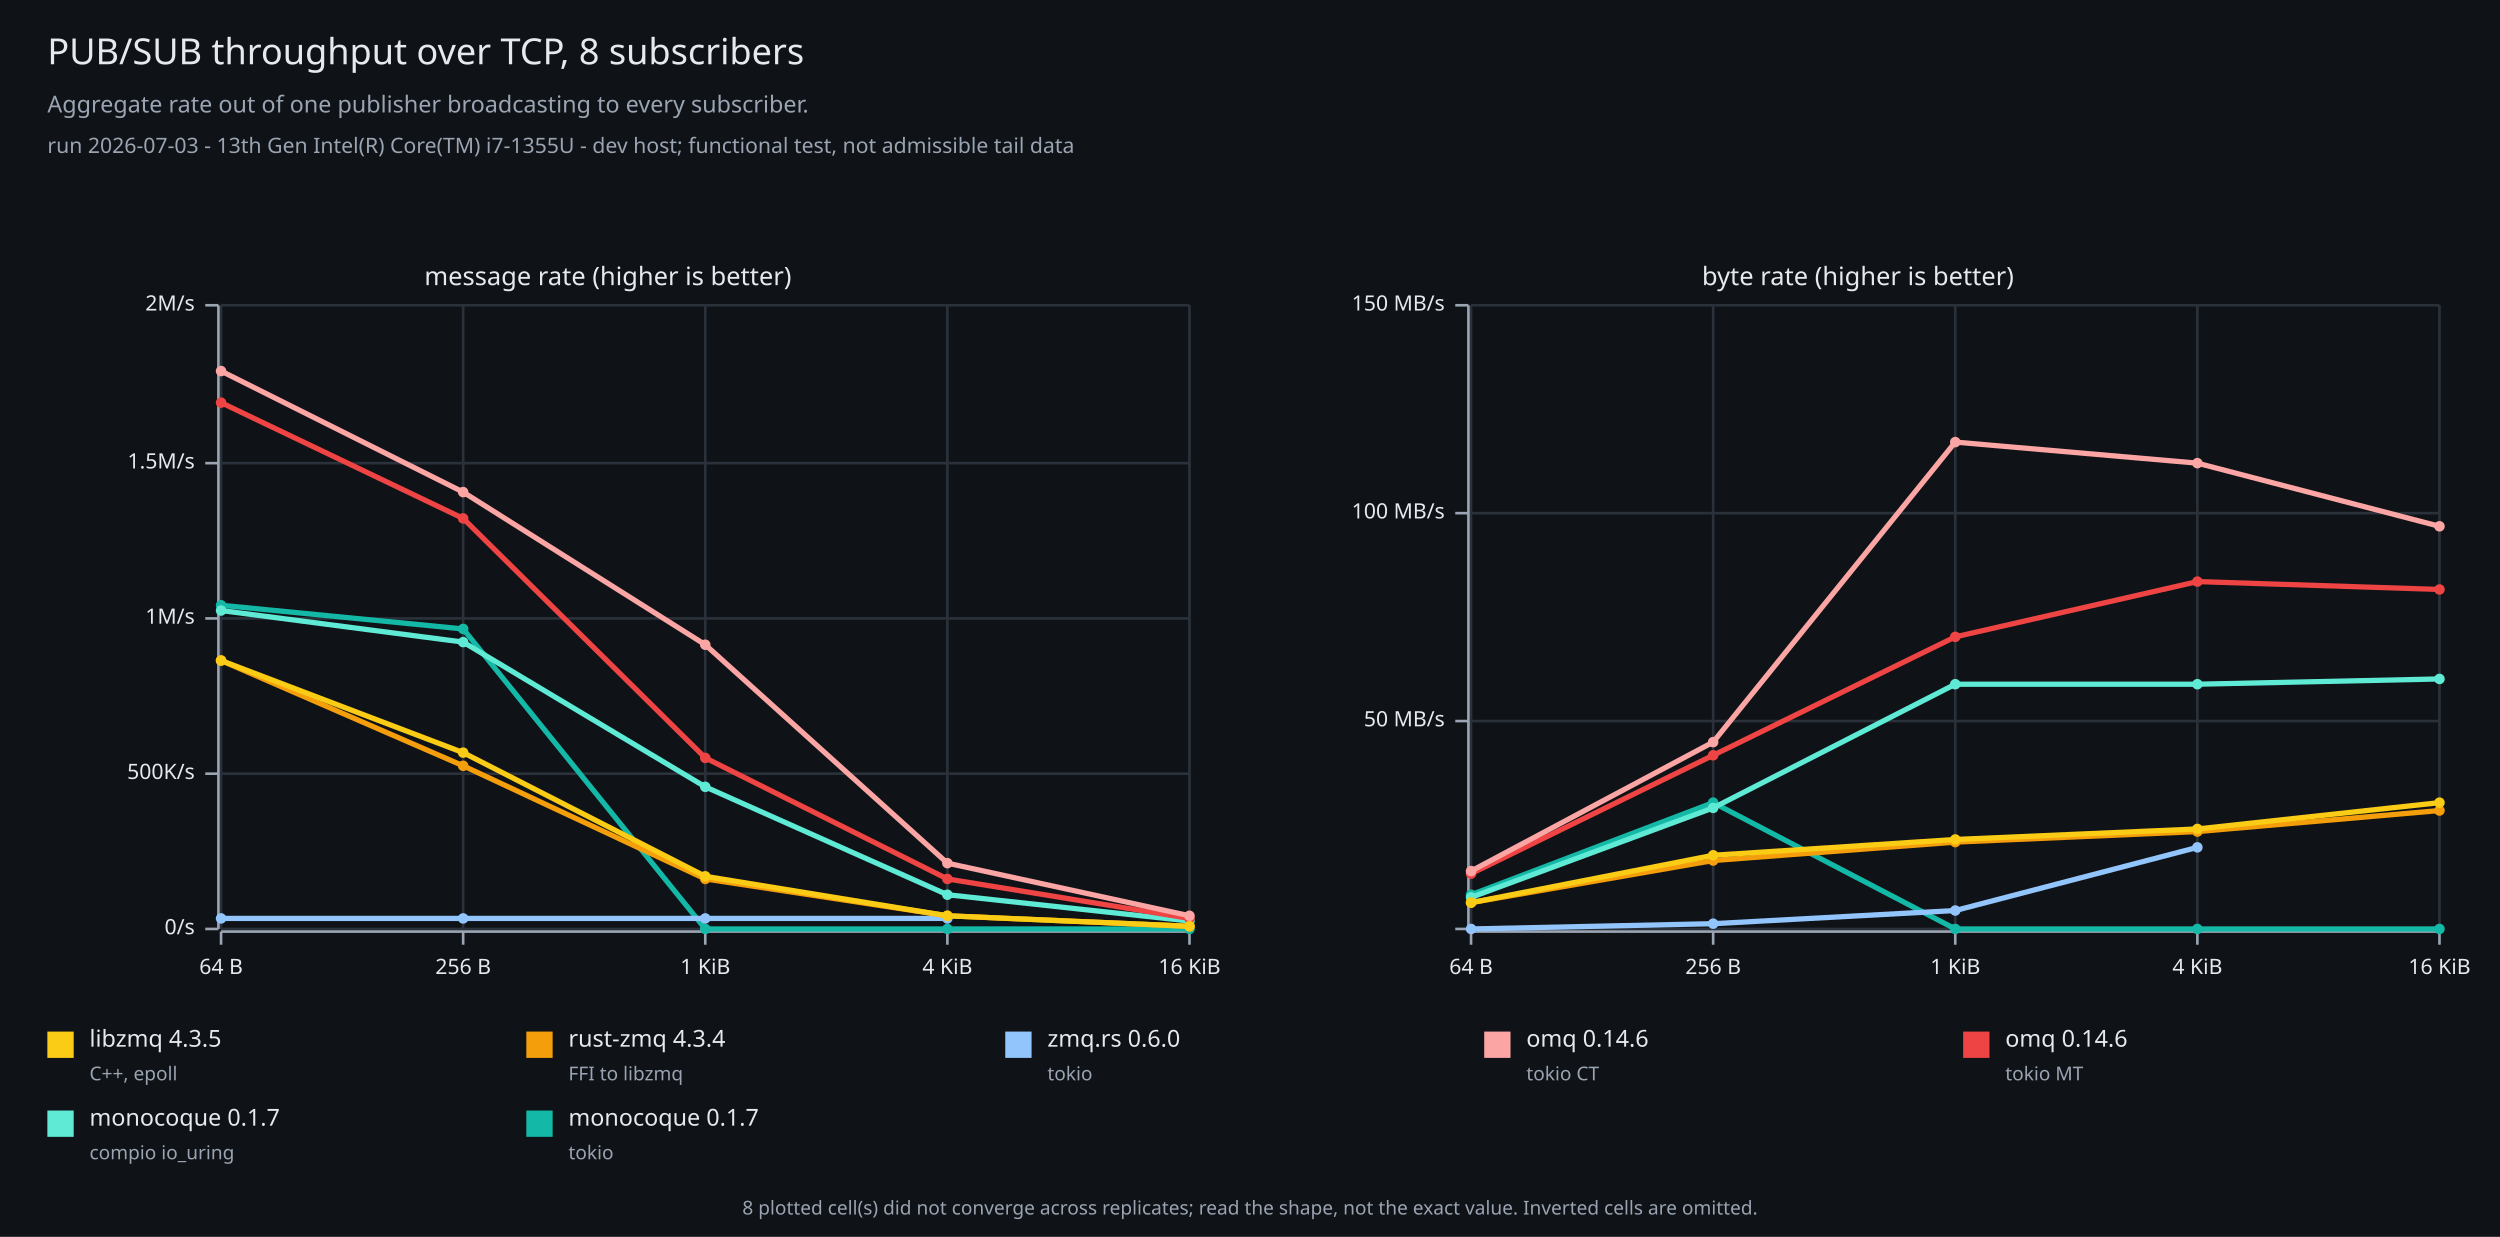
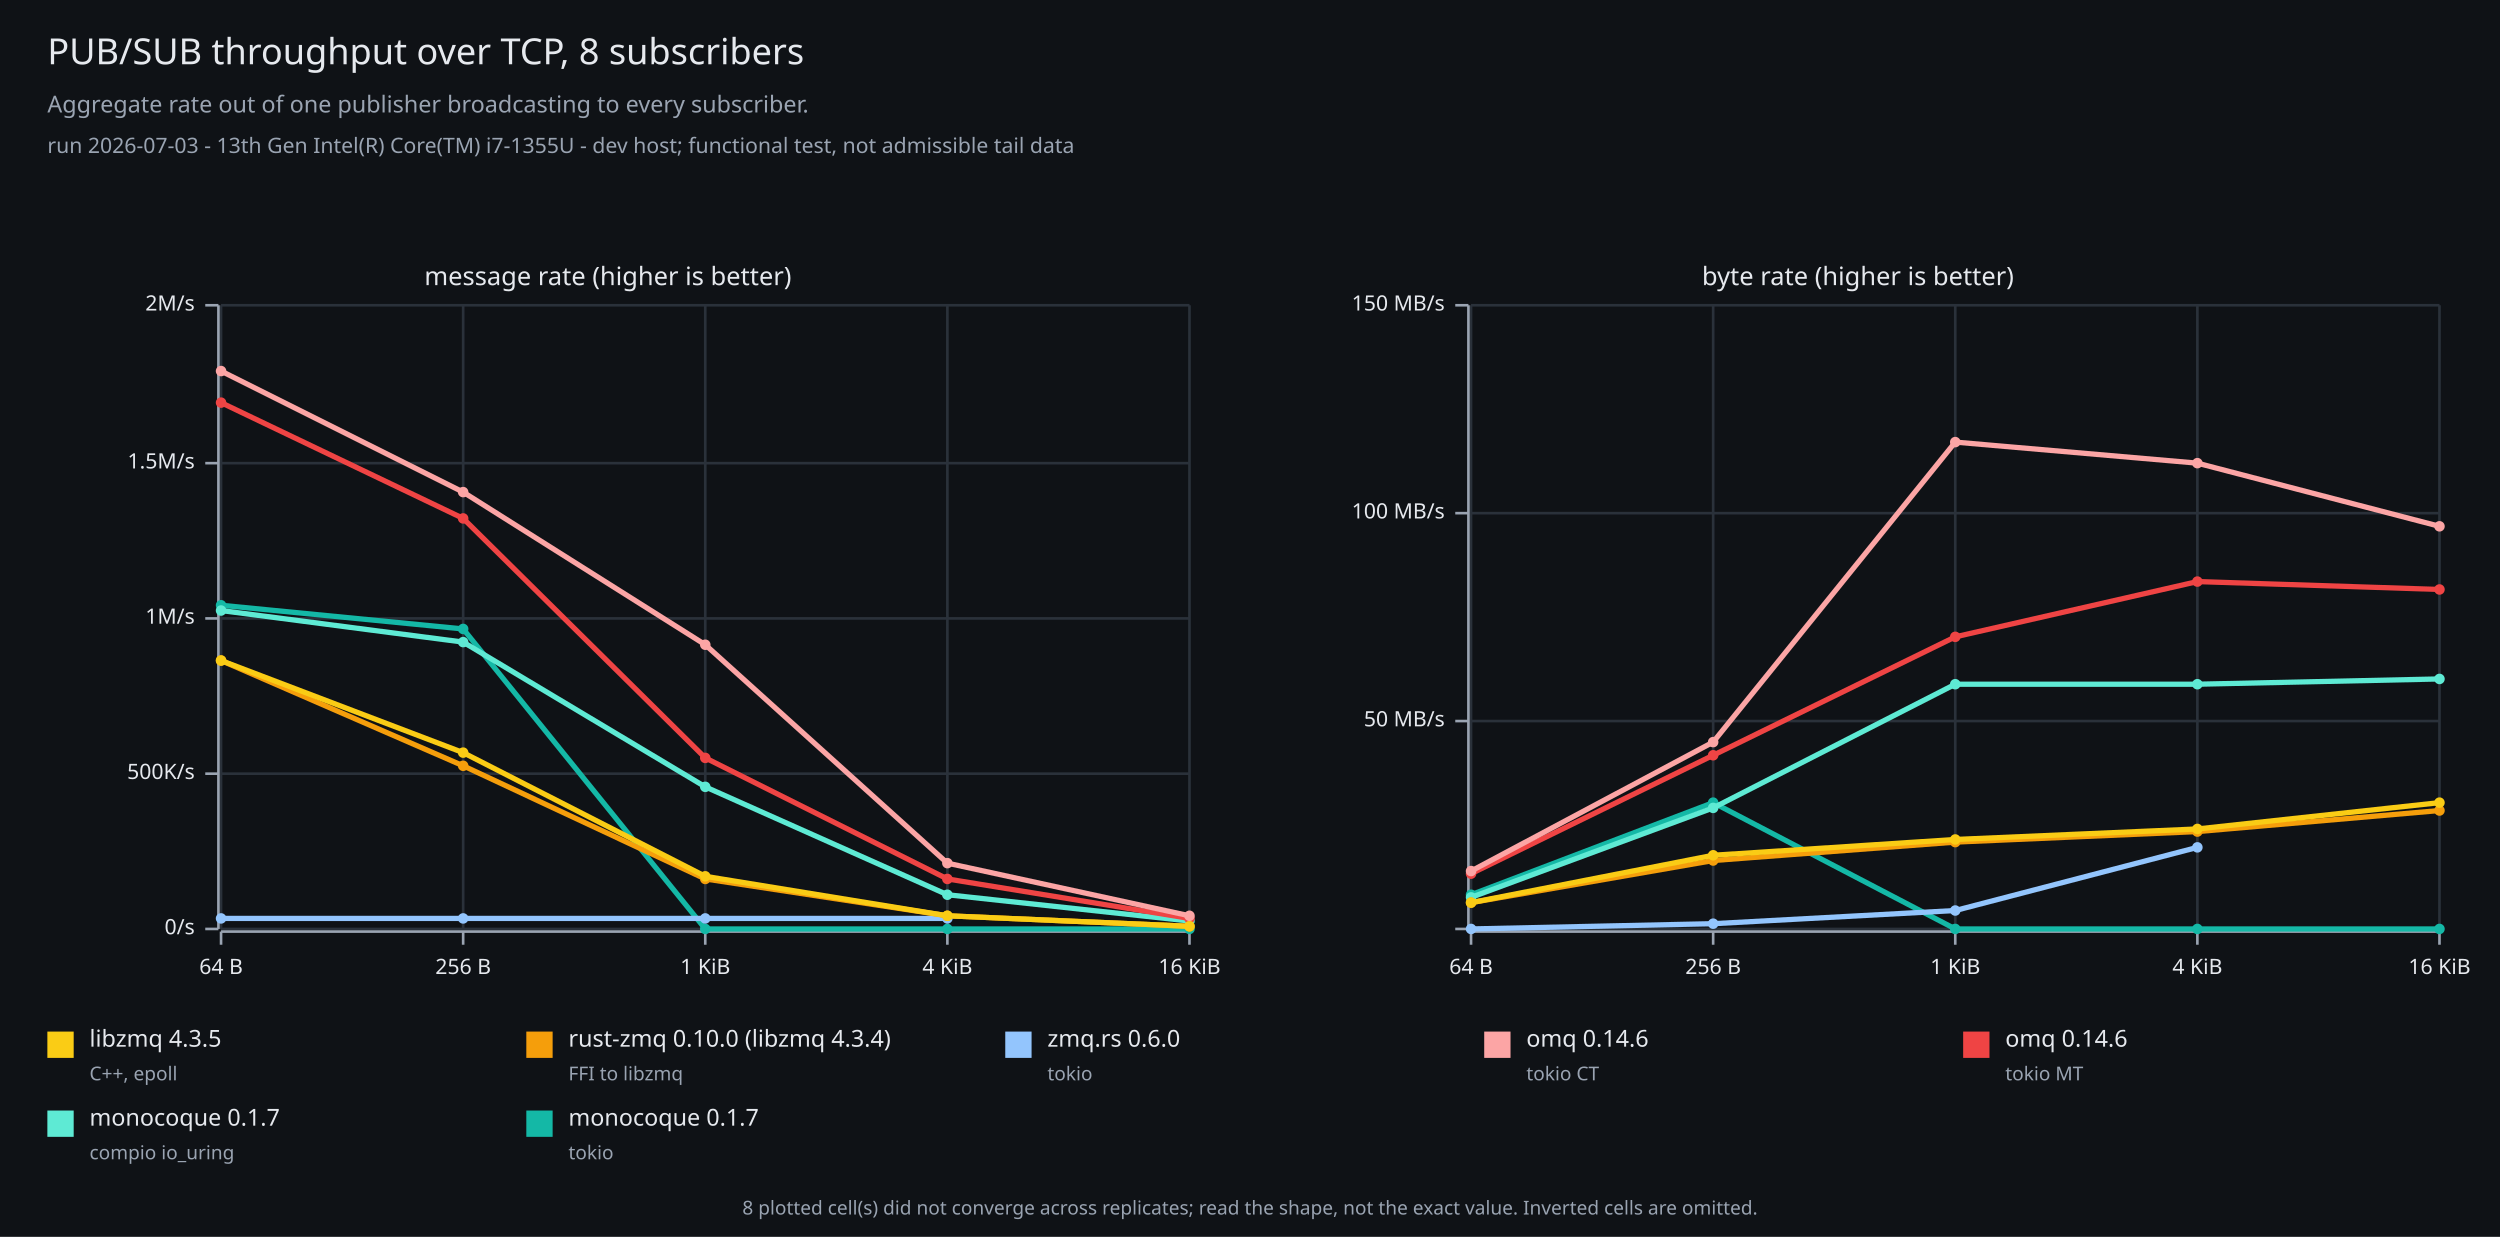
<svg xmlns="http://www.w3.org/2000/svg" width="950" height="470" viewBox="0 0 950 470">
  <rect x="0" y="0" width="950" height="470" opacity="1" fill="#0F1216" stroke="none" />
  <text x="18" y="14" dy="0.76em" text-anchor="start" font-family="sans-serif" font-size="13.71" opacity="1" fill="#E6E9EE">
PUB/SUB throughput over TCP, 8 subscribers
</text>
  <text x="18" y="36" dy="0.76em" text-anchor="start" font-family="sans-serif" font-size="8.871" opacity="1" fill="#9AA4B2">
Aggregate rate out of one publisher broadcasting to every subscriber.
</text>
  <text x="18" y="52" dy="0.76em" text-anchor="start" font-family="sans-serif" font-size="8.065" opacity="1" fill="#9AA4B2">
run 2026-07-03 - 13th Gen Intel(R) Core(TM) i7-1355U - dev host; functional test, not admissible tail data
</text>
  <text x="231" y="101" dy="0.76em" text-anchor="middle" font-family="sans-serif" font-size="9.677" opacity="1" fill="#E6E9EE">
message rate (higher is better)
</text>
  <line opacity="1" stroke="#2A313A" stroke-width="1" x1="84" y1="353" x2="84" y2="116" />
  <line opacity="1" stroke="#2A313A" stroke-width="1" x1="176" y1="353" x2="176" y2="116" />
  <line opacity="1" stroke="#2A313A" stroke-width="1" x1="268" y1="353" x2="268" y2="116" />
  <line opacity="1" stroke="#2A313A" stroke-width="1" x1="360" y1="353" x2="360" y2="116" />
  <line opacity="1" stroke="#2A313A" stroke-width="1" x1="452" y1="353" x2="452" y2="116" />
  <line opacity="1" stroke="#2A313A" stroke-width="1" x1="84" y1="353" x2="452" y2="353" />
  <line opacity="1" stroke="#2A313A" stroke-width="1" x1="84" y1="294" x2="452" y2="294" />
  <line opacity="1" stroke="#2A313A" stroke-width="1" x1="84" y1="235" x2="452" y2="235" />
  <line opacity="1" stroke="#2A313A" stroke-width="1" x1="84" y1="176" x2="452" y2="176" />
  <line opacity="1" stroke="#2A313A" stroke-width="1" x1="84" y1="116" x2="452" y2="116" />
  <polyline fill="none" opacity="1" stroke="#9AA4B2" stroke-width="1" points="83,116 83,353 " />
  <text x="74" y="353" dy="0.5ex" text-anchor="end" font-family="sans-serif" font-size="8.065" opacity="1" fill="#E6E9EE">
0/s
</text>
  <polyline fill="none" opacity="1" stroke="#9AA4B2" stroke-width="1" points="78,353 83,353 " />
  <text x="74" y="294" dy="0.5ex" text-anchor="end" font-family="sans-serif" font-size="8.065" opacity="1" fill="#E6E9EE">
500K/s
</text>
  <polyline fill="none" opacity="1" stroke="#9AA4B2" stroke-width="1" points="78,294 83,294 " />
  <text x="74" y="235" dy="0.5ex" text-anchor="end" font-family="sans-serif" font-size="8.065" opacity="1" fill="#E6E9EE">
1M/s
</text>
  <polyline fill="none" opacity="1" stroke="#9AA4B2" stroke-width="1" points="78,235 83,235 " />
  <text x="74" y="176" dy="0.5ex" text-anchor="end" font-family="sans-serif" font-size="8.065" opacity="1" fill="#E6E9EE">
1.5M/s
</text>
  <polyline fill="none" opacity="1" stroke="#9AA4B2" stroke-width="1" points="78,176 83,176 " />
  <text x="74" y="116" dy="0.5ex" text-anchor="end" font-family="sans-serif" font-size="8.065" opacity="1" fill="#E6E9EE">
2M/s
</text>
  <polyline fill="none" opacity="1" stroke="#9AA4B2" stroke-width="1" points="78,116 83,116 " />
  <polyline fill="none" opacity="1" stroke="#9AA4B2" stroke-width="1" points="84,354 452,354 " />
  <text x="84" y="364" dy="0.76em" text-anchor="middle" font-family="sans-serif" font-size="8.065" opacity="1" fill="#E6E9EE">
64 B
</text>
  <polyline fill="none" opacity="1" stroke="#9AA4B2" stroke-width="1" points="84,354 84,359 " />
  <text x="176" y="364" dy="0.76em" text-anchor="middle" font-family="sans-serif" font-size="8.065" opacity="1" fill="#E6E9EE">
256 B
</text>
  <polyline fill="none" opacity="1" stroke="#9AA4B2" stroke-width="1" points="176,354 176,359 " />
  <text x="268" y="364" dy="0.76em" text-anchor="middle" font-family="sans-serif" font-size="8.065" opacity="1" fill="#E6E9EE">
1 KiB
</text>
  <polyline fill="none" opacity="1" stroke="#9AA4B2" stroke-width="1" points="268,354 268,359 " />
  <text x="360" y="364" dy="0.76em" text-anchor="middle" font-family="sans-serif" font-size="8.065" opacity="1" fill="#E6E9EE">
4 KiB
</text>
  <polyline fill="none" opacity="1" stroke="#9AA4B2" stroke-width="1" points="360,354 360,359 " />
  <text x="452" y="364" dy="0.76em" text-anchor="middle" font-family="sans-serif" font-size="8.065" opacity="1" fill="#E6E9EE">
16 KiB
</text>
  <polyline fill="none" opacity="1" stroke="#9AA4B2" stroke-width="1" points="452,354 452,359 " />
  <polyline fill="none" opacity="1" stroke="#14B8A6" stroke-width="2" points="84,230 176,239 268,353 360,353 452,353 " />
  <circle cx="84" cy="230" r="2" opacity="1" fill="#14B8A6" stroke="none" stroke-width="1" />
  <circle cx="176" cy="239" r="2" opacity="1" fill="#14B8A6" stroke="none" stroke-width="1" />
  <circle cx="268" cy="353" r="2" opacity="1" fill="#14B8A6" stroke="none" stroke-width="1" />
  <circle cx="360" cy="353" r="2" opacity="1" fill="#14B8A6" stroke="none" stroke-width="1" />
  <circle cx="452" cy="353" r="2" opacity="1" fill="#14B8A6" stroke="none" stroke-width="1" />
  <polyline fill="none" opacity="1" stroke="#5EEAD4" stroke-width="2" points="84,232 176,244 268,299 360,340 452,350 " />
  <circle cx="84" cy="232" r="2" opacity="1" fill="#5EEAD4" stroke="none" stroke-width="1" />
  <circle cx="176" cy="244" r="2" opacity="1" fill="#5EEAD4" stroke="none" stroke-width="1" />
  <circle cx="268" cy="299" r="2" opacity="1" fill="#5EEAD4" stroke="none" stroke-width="1" />
  <circle cx="360" cy="340" r="2" opacity="1" fill="#5EEAD4" stroke="none" stroke-width="1" />
  <circle cx="452" cy="350" r="2" opacity="1" fill="#5EEAD4" stroke="none" stroke-width="1" />
  <polyline fill="none" opacity="1" stroke="#EF4444" stroke-width="2" points="84,153 176,197 268,288 360,334 452,349 " />
  <circle cx="84" cy="153" r="2" opacity="1" fill="#EF4444" stroke="none" stroke-width="1" />
  <circle cx="176" cy="197" r="2" opacity="1" fill="#EF4444" stroke="none" stroke-width="1" />
  <circle cx="268" cy="288" r="2" opacity="1" fill="#EF4444" stroke="none" stroke-width="1" />
  <circle cx="360" cy="334" r="2" opacity="1" fill="#EF4444" stroke="none" stroke-width="1" />
  <circle cx="452" cy="349" r="2" opacity="1" fill="#EF4444" stroke="none" stroke-width="1" />
  <polyline fill="none" opacity="1" stroke="#FCA5A5" stroke-width="2" points="84,141 176,187 268,245 360,328 452,348 " />
  <circle cx="84" cy="141" r="2" opacity="1" fill="#FCA5A5" stroke="none" stroke-width="1" />
  <circle cx="176" cy="187" r="2" opacity="1" fill="#FCA5A5" stroke="none" stroke-width="1" />
  <circle cx="268" cy="245" r="2" opacity="1" fill="#FCA5A5" stroke="none" stroke-width="1" />
  <circle cx="360" cy="328" r="2" opacity="1" fill="#FCA5A5" stroke="none" stroke-width="1" />
  <circle cx="452" cy="348" r="2" opacity="1" fill="#FCA5A5" stroke="none" stroke-width="1" />
  <polyline fill="none" opacity="1" stroke="#93C5FD" stroke-width="2" points="84,349 176,349 268,349 360,349 " />
  <circle cx="84" cy="349" r="2" opacity="1" fill="#93C5FD" stroke="none" stroke-width="1" />
  <circle cx="176" cy="349" r="2" opacity="1" fill="#93C5FD" stroke="none" stroke-width="1" />
  <circle cx="268" cy="349" r="2" opacity="1" fill="#93C5FD" stroke="none" stroke-width="1" />
  <circle cx="360" cy="349" r="2" opacity="1" fill="#93C5FD" stroke="none" stroke-width="1" />
  <polyline fill="none" opacity="1" stroke="#F59E0B" stroke-width="2" points="84,251 176,291 268,334 360,348 452,352 " />
  <circle cx="84" cy="251" r="2" opacity="1" fill="#F59E0B" stroke="none" stroke-width="1" />
  <circle cx="176" cy="291" r="2" opacity="1" fill="#F59E0B" stroke="none" stroke-width="1" />
  <circle cx="268" cy="334" r="2" opacity="1" fill="#F59E0B" stroke="none" stroke-width="1" />
  <circle cx="360" cy="348" r="2" opacity="1" fill="#F59E0B" stroke="none" stroke-width="1" />
  <circle cx="452" cy="352" r="2" opacity="1" fill="#F59E0B" stroke="none" stroke-width="1" />
  <polyline fill="none" opacity="1" stroke="#FACC15" stroke-width="2" points="84,251 176,286 268,333 360,348 452,352 " />
  <circle cx="84" cy="251" r="2" opacity="1" fill="#FACC15" stroke="none" stroke-width="1" />
  <circle cx="176" cy="286" r="2" opacity="1" fill="#FACC15" stroke="none" stroke-width="1" />
  <circle cx="268" cy="333" r="2" opacity="1" fill="#FACC15" stroke="none" stroke-width="1" />
  <circle cx="360" cy="348" r="2" opacity="1" fill="#FACC15" stroke="none" stroke-width="1" />
  <circle cx="452" cy="352" r="2" opacity="1" fill="#FACC15" stroke="none" stroke-width="1" />
  <text x="706" y="101" dy="0.76em" text-anchor="middle" font-family="sans-serif" font-size="9.677" opacity="1" fill="#E6E9EE">
byte rate (higher is better)
</text>
  <line opacity="1" stroke="#2A313A" stroke-width="1" x1="559" y1="353" x2="559" y2="116" />
  <line opacity="1" stroke="#2A313A" stroke-width="1" x1="651" y1="353" x2="651" y2="116" />
  <line opacity="1" stroke="#2A313A" stroke-width="1" x1="743" y1="353" x2="743" y2="116" />
  <line opacity="1" stroke="#2A313A" stroke-width="1" x1="835" y1="353" x2="835" y2="116" />
  <line opacity="1" stroke="#2A313A" stroke-width="1" x1="927" y1="353" x2="927" y2="116" />
  <line opacity="1" stroke="#2A313A" stroke-width="1" x1="559" y1="353" x2="927" y2="353" />
  <line opacity="1" stroke="#2A313A" stroke-width="1" x1="559" y1="274" x2="927" y2="274" />
  <line opacity="1" stroke="#2A313A" stroke-width="1" x1="559" y1="195" x2="927" y2="195" />
  <line opacity="1" stroke="#2A313A" stroke-width="1" x1="559" y1="116" x2="927" y2="116" />
  <polyline fill="none" opacity="1" stroke="#9AA4B2" stroke-width="1" points="558,116 558,353 " />
  <text x="549" y="353" dy="0.5ex" text-anchor="end" font-family="sans-serif" font-size="8.065" opacity="1" fill="#E6E9EE">

</text>
  <polyline fill="none" opacity="1" stroke="#9AA4B2" stroke-width="1" points="553,353 558,353 " />
  <text x="549" y="274" dy="0.5ex" text-anchor="end" font-family="sans-serif" font-size="8.065" opacity="1" fill="#E6E9EE">
50 MB/s
</text>
  <polyline fill="none" opacity="1" stroke="#9AA4B2" stroke-width="1" points="553,274 558,274 " />
  <text x="549" y="195" dy="0.5ex" text-anchor="end" font-family="sans-serif" font-size="8.065" opacity="1" fill="#E6E9EE">
100 MB/s
</text>
  <polyline fill="none" opacity="1" stroke="#9AA4B2" stroke-width="1" points="553,195 558,195 " />
  <text x="549" y="116" dy="0.5ex" text-anchor="end" font-family="sans-serif" font-size="8.065" opacity="1" fill="#E6E9EE">
150 MB/s
</text>
  <polyline fill="none" opacity="1" stroke="#9AA4B2" stroke-width="1" points="553,116 558,116 " />
  <polyline fill="none" opacity="1" stroke="#9AA4B2" stroke-width="1" points="559,354 927,354 " />
  <text x="559" y="364" dy="0.76em" text-anchor="middle" font-family="sans-serif" font-size="8.065" opacity="1" fill="#E6E9EE">
64 B
</text>
  <polyline fill="none" opacity="1" stroke="#9AA4B2" stroke-width="1" points="559,354 559,359 " />
  <text x="651" y="364" dy="0.76em" text-anchor="middle" font-family="sans-serif" font-size="8.065" opacity="1" fill="#E6E9EE">
256 B
</text>
  <polyline fill="none" opacity="1" stroke="#9AA4B2" stroke-width="1" points="651,354 651,359 " />
  <text x="743" y="364" dy="0.76em" text-anchor="middle" font-family="sans-serif" font-size="8.065" opacity="1" fill="#E6E9EE">
1 KiB
</text>
  <polyline fill="none" opacity="1" stroke="#9AA4B2" stroke-width="1" points="743,354 743,359 " />
  <text x="835" y="364" dy="0.76em" text-anchor="middle" font-family="sans-serif" font-size="8.065" opacity="1" fill="#E6E9EE">
4 KiB
</text>
  <polyline fill="none" opacity="1" stroke="#9AA4B2" stroke-width="1" points="835,354 835,359 " />
  <text x="927" y="364" dy="0.76em" text-anchor="middle" font-family="sans-serif" font-size="8.065" opacity="1" fill="#E6E9EE">
16 KiB
</text>
  <polyline fill="none" opacity="1" stroke="#9AA4B2" stroke-width="1" points="927,354 927,359 " />
  <polyline fill="none" opacity="1" stroke="#14B8A6" stroke-width="2" points="559,340 651,305 743,353 835,353 927,353 " />
  <circle cx="559" cy="340" r="2" opacity="1" fill="#14B8A6" stroke="none" stroke-width="1" />
  <circle cx="651" cy="305" r="2" opacity="1" fill="#14B8A6" stroke="none" stroke-width="1" />
  <circle cx="743" cy="353" r="2" opacity="1" fill="#14B8A6" stroke="none" stroke-width="1" />
  <circle cx="835" cy="353" r="2" opacity="1" fill="#14B8A6" stroke="none" stroke-width="1" />
  <circle cx="927" cy="353" r="2" opacity="1" fill="#14B8A6" stroke="none" stroke-width="1" />
  <polyline fill="none" opacity="1" stroke="#5EEAD4" stroke-width="2" points="559,341 651,307 743,260 835,260 927,258 " />
  <circle cx="559" cy="341" r="2" opacity="1" fill="#5EEAD4" stroke="none" stroke-width="1" />
  <circle cx="651" cy="307" r="2" opacity="1" fill="#5EEAD4" stroke="none" stroke-width="1" />
  <circle cx="743" cy="260" r="2" opacity="1" fill="#5EEAD4" stroke="none" stroke-width="1" />
  <circle cx="835" cy="260" r="2" opacity="1" fill="#5EEAD4" stroke="none" stroke-width="1" />
  <circle cx="927" cy="258" r="2" opacity="1" fill="#5EEAD4" stroke="none" stroke-width="1" />
  <polyline fill="none" opacity="1" stroke="#EF4444" stroke-width="2" points="559,332 651,287 743,242 835,221 927,224 " />
  <circle cx="559" cy="332" r="2" opacity="1" fill="#EF4444" stroke="none" stroke-width="1" />
  <circle cx="651" cy="287" r="2" opacity="1" fill="#EF4444" stroke="none" stroke-width="1" />
  <circle cx="743" cy="242" r="2" opacity="1" fill="#EF4444" stroke="none" stroke-width="1" />
  <circle cx="835" cy="221" r="2" opacity="1" fill="#EF4444" stroke="none" stroke-width="1" />
  <circle cx="927" cy="224" r="2" opacity="1" fill="#EF4444" stroke="none" stroke-width="1" />
  <polyline fill="none" opacity="1" stroke="#FCA5A5" stroke-width="2" points="559,331 651,282 743,168 835,176 927,200 " />
  <circle cx="559" cy="331" r="2" opacity="1" fill="#FCA5A5" stroke="none" stroke-width="1" />
  <circle cx="651" cy="282" r="2" opacity="1" fill="#FCA5A5" stroke="none" stroke-width="1" />
  <circle cx="743" cy="168" r="2" opacity="1" fill="#FCA5A5" stroke="none" stroke-width="1" />
  <circle cx="835" cy="176" r="2" opacity="1" fill="#FCA5A5" stroke="none" stroke-width="1" />
  <circle cx="927" cy="200" r="2" opacity="1" fill="#FCA5A5" stroke="none" stroke-width="1" />
  <polyline fill="none" opacity="1" stroke="#93C5FD" stroke-width="2" points="559,353 651,351 743,346 835,322 " />
  <circle cx="559" cy="353" r="2" opacity="1" fill="#93C5FD" stroke="none" stroke-width="1" />
  <circle cx="651" cy="351" r="2" opacity="1" fill="#93C5FD" stroke="none" stroke-width="1" />
  <circle cx="743" cy="346" r="2" opacity="1" fill="#93C5FD" stroke="none" stroke-width="1" />
  <circle cx="835" cy="322" r="2" opacity="1" fill="#93C5FD" stroke="none" stroke-width="1" />
  <polyline fill="none" opacity="1" stroke="#F59E0B" stroke-width="2" points="559,343 651,327 743,320 835,316 927,308 " />
  <circle cx="559" cy="343" r="2" opacity="1" fill="#F59E0B" stroke="none" stroke-width="1" />
  <circle cx="651" cy="327" r="2" opacity="1" fill="#F59E0B" stroke="none" stroke-width="1" />
  <circle cx="743" cy="320" r="2" opacity="1" fill="#F59E0B" stroke="none" stroke-width="1" />
  <circle cx="835" cy="316" r="2" opacity="1" fill="#F59E0B" stroke="none" stroke-width="1" />
  <circle cx="927" cy="308" r="2" opacity="1" fill="#F59E0B" stroke="none" stroke-width="1" />
  <polyline fill="none" opacity="1" stroke="#FACC15" stroke-width="2" points="559,343 651,325 743,319 835,315 927,305 " />
  <circle cx="559" cy="343" r="2" opacity="1" fill="#FACC15" stroke="none" stroke-width="1" />
  <circle cx="651" cy="325" r="2" opacity="1" fill="#FACC15" stroke="none" stroke-width="1" />
  <circle cx="743" cy="319" r="2" opacity="1" fill="#FACC15" stroke="none" stroke-width="1" />
  <circle cx="835" cy="315" r="2" opacity="1" fill="#FACC15" stroke="none" stroke-width="1" />
  <circle cx="927" cy="305" r="2" opacity="1" fill="#FACC15" stroke="none" stroke-width="1" />
  <rect x="18" y="392" width="10" height="10" opacity="1" fill="#FACC15" stroke="none" />
  <text x="34" y="391" dy="0.76em" text-anchor="start" font-family="sans-serif" font-size="8.871" opacity="1" fill="#E6E9EE">
libzmq 4.3.5
</text>
  <text x="34" y="405" dy="0.76em" text-anchor="start" font-family="sans-serif" font-size="7.258" opacity="1" fill="#9AA4B2">
C++, epoll
</text>
  <rect x="200" y="392" width="10" height="10" opacity="1" fill="#F59E0B" stroke="none" />
  <text x="216" y="391" dy="0.76em" text-anchor="start" font-family="sans-serif" font-size="8.871" opacity="1" fill="#E6E9EE">
- rust-zmq 4.3.4
+ rust-zmq 0.10.0 (libzmq 4.3.4)
</text>
  <text x="216" y="405" dy="0.76em" text-anchor="start" font-family="sans-serif" font-size="7.258" opacity="1" fill="#9AA4B2">
FFI to libzmq
</text>
  <rect x="382" y="392" width="10" height="10" opacity="1" fill="#93C5FD" stroke="none" />
  <text x="398" y="391" dy="0.76em" text-anchor="start" font-family="sans-serif" font-size="8.871" opacity="1" fill="#E6E9EE">
zmq.rs 0.6.0
</text>
  <text x="398" y="405" dy="0.76em" text-anchor="start" font-family="sans-serif" font-size="7.258" opacity="1" fill="#9AA4B2">
tokio
</text>
  <rect x="564" y="392" width="10" height="10" opacity="1" fill="#FCA5A5" stroke="none" />
  <text x="580" y="391" dy="0.76em" text-anchor="start" font-family="sans-serif" font-size="8.871" opacity="1" fill="#E6E9EE">
omq 0.14.6
</text>
  <text x="580" y="405" dy="0.76em" text-anchor="start" font-family="sans-serif" font-size="7.258" opacity="1" fill="#9AA4B2">
tokio CT
</text>
  <rect x="746" y="392" width="10" height="10" opacity="1" fill="#EF4444" stroke="none" />
  <text x="762" y="391" dy="0.76em" text-anchor="start" font-family="sans-serif" font-size="8.871" opacity="1" fill="#E6E9EE">
omq 0.14.6
</text>
  <text x="762" y="405" dy="0.76em" text-anchor="start" font-family="sans-serif" font-size="7.258" opacity="1" fill="#9AA4B2">
tokio MT
</text>
  <rect x="18" y="422" width="10" height="10" opacity="1" fill="#5EEAD4" stroke="none" />
  <text x="34" y="421" dy="0.76em" text-anchor="start" font-family="sans-serif" font-size="8.871" opacity="1" fill="#E6E9EE">
monocoque 0.1.7
</text>
  <text x="34" y="435" dy="0.76em" text-anchor="start" font-family="sans-serif" font-size="7.258" opacity="1" fill="#9AA4B2">
compio io_uring
</text>
  <rect x="200" y="422" width="10" height="10" opacity="1" fill="#14B8A6" stroke="none" />
  <text x="216" y="421" dy="0.76em" text-anchor="start" font-family="sans-serif" font-size="8.871" opacity="1" fill="#E6E9EE">
monocoque 0.1.7
</text>
  <text x="216" y="435" dy="0.76em" text-anchor="start" font-family="sans-serif" font-size="7.258" opacity="1" fill="#9AA4B2">
tokio
</text>
  <text x="475" y="456" dy="0.76em" text-anchor="middle" font-family="sans-serif" font-size="7.258" opacity="1" fill="#9AA4B2">
8 plotted cell(s) did not converge across replicates; read the shape, not the exact value. Inverted cells are omitted.
</text>
</svg>
